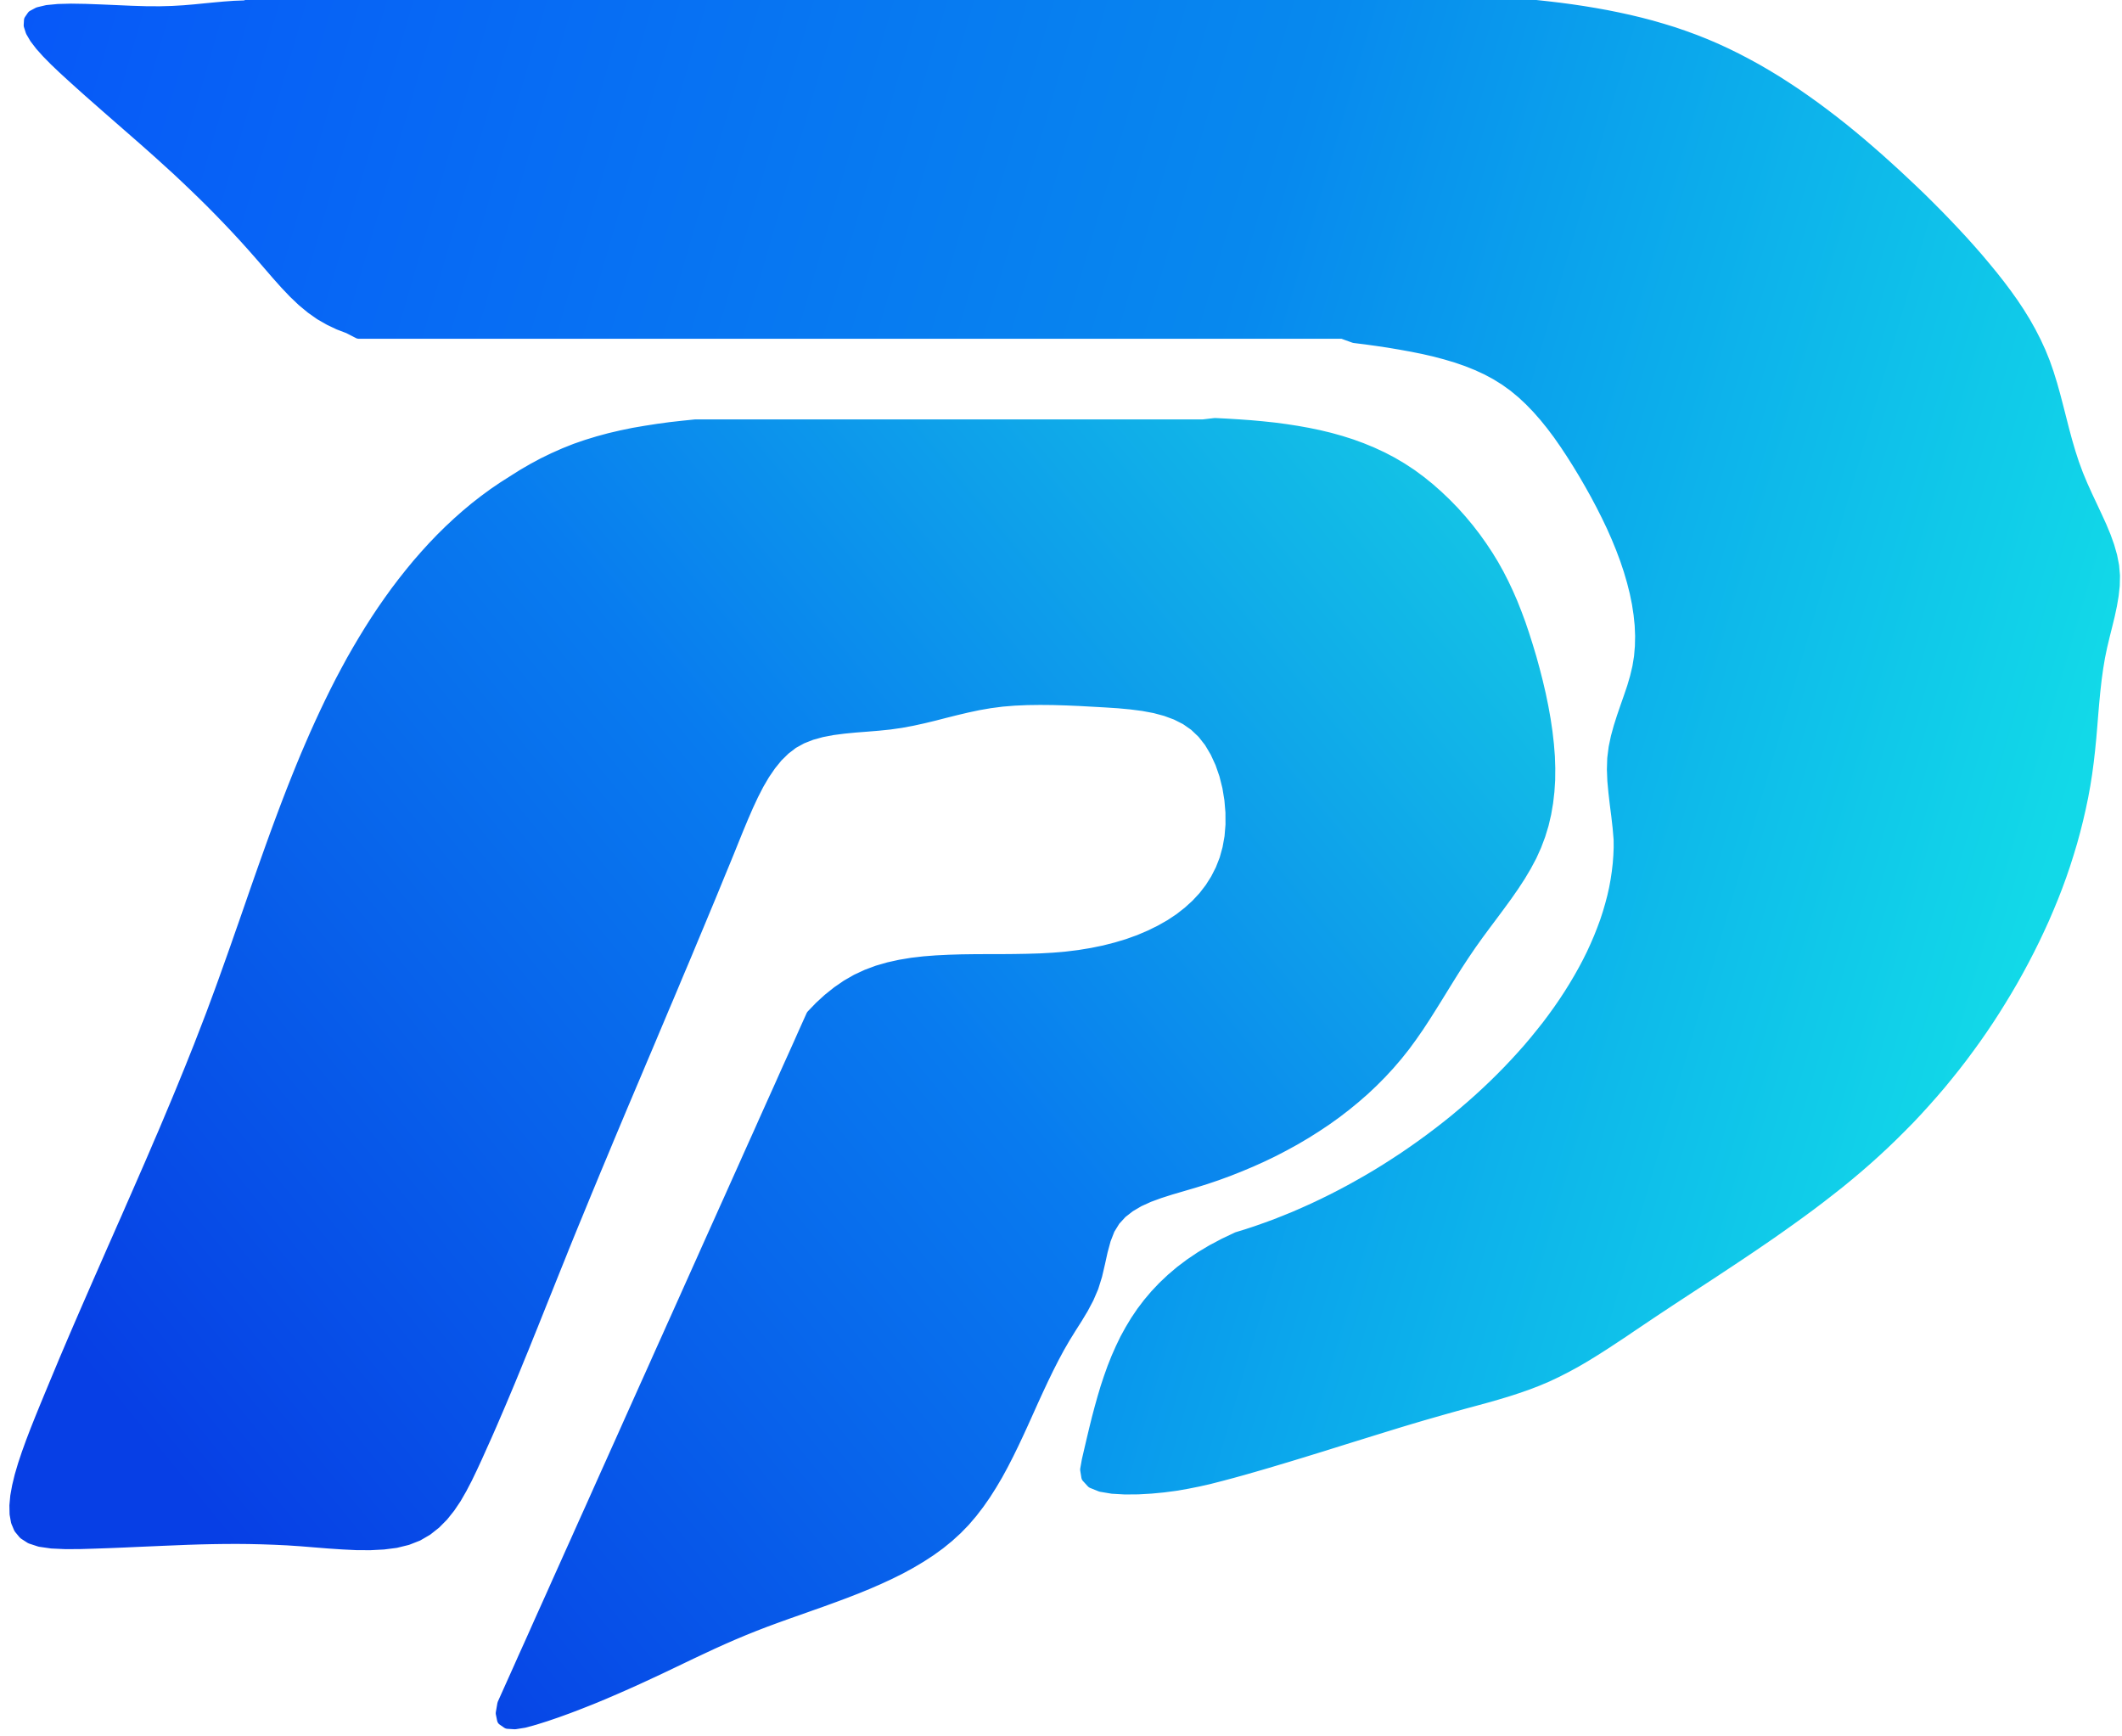
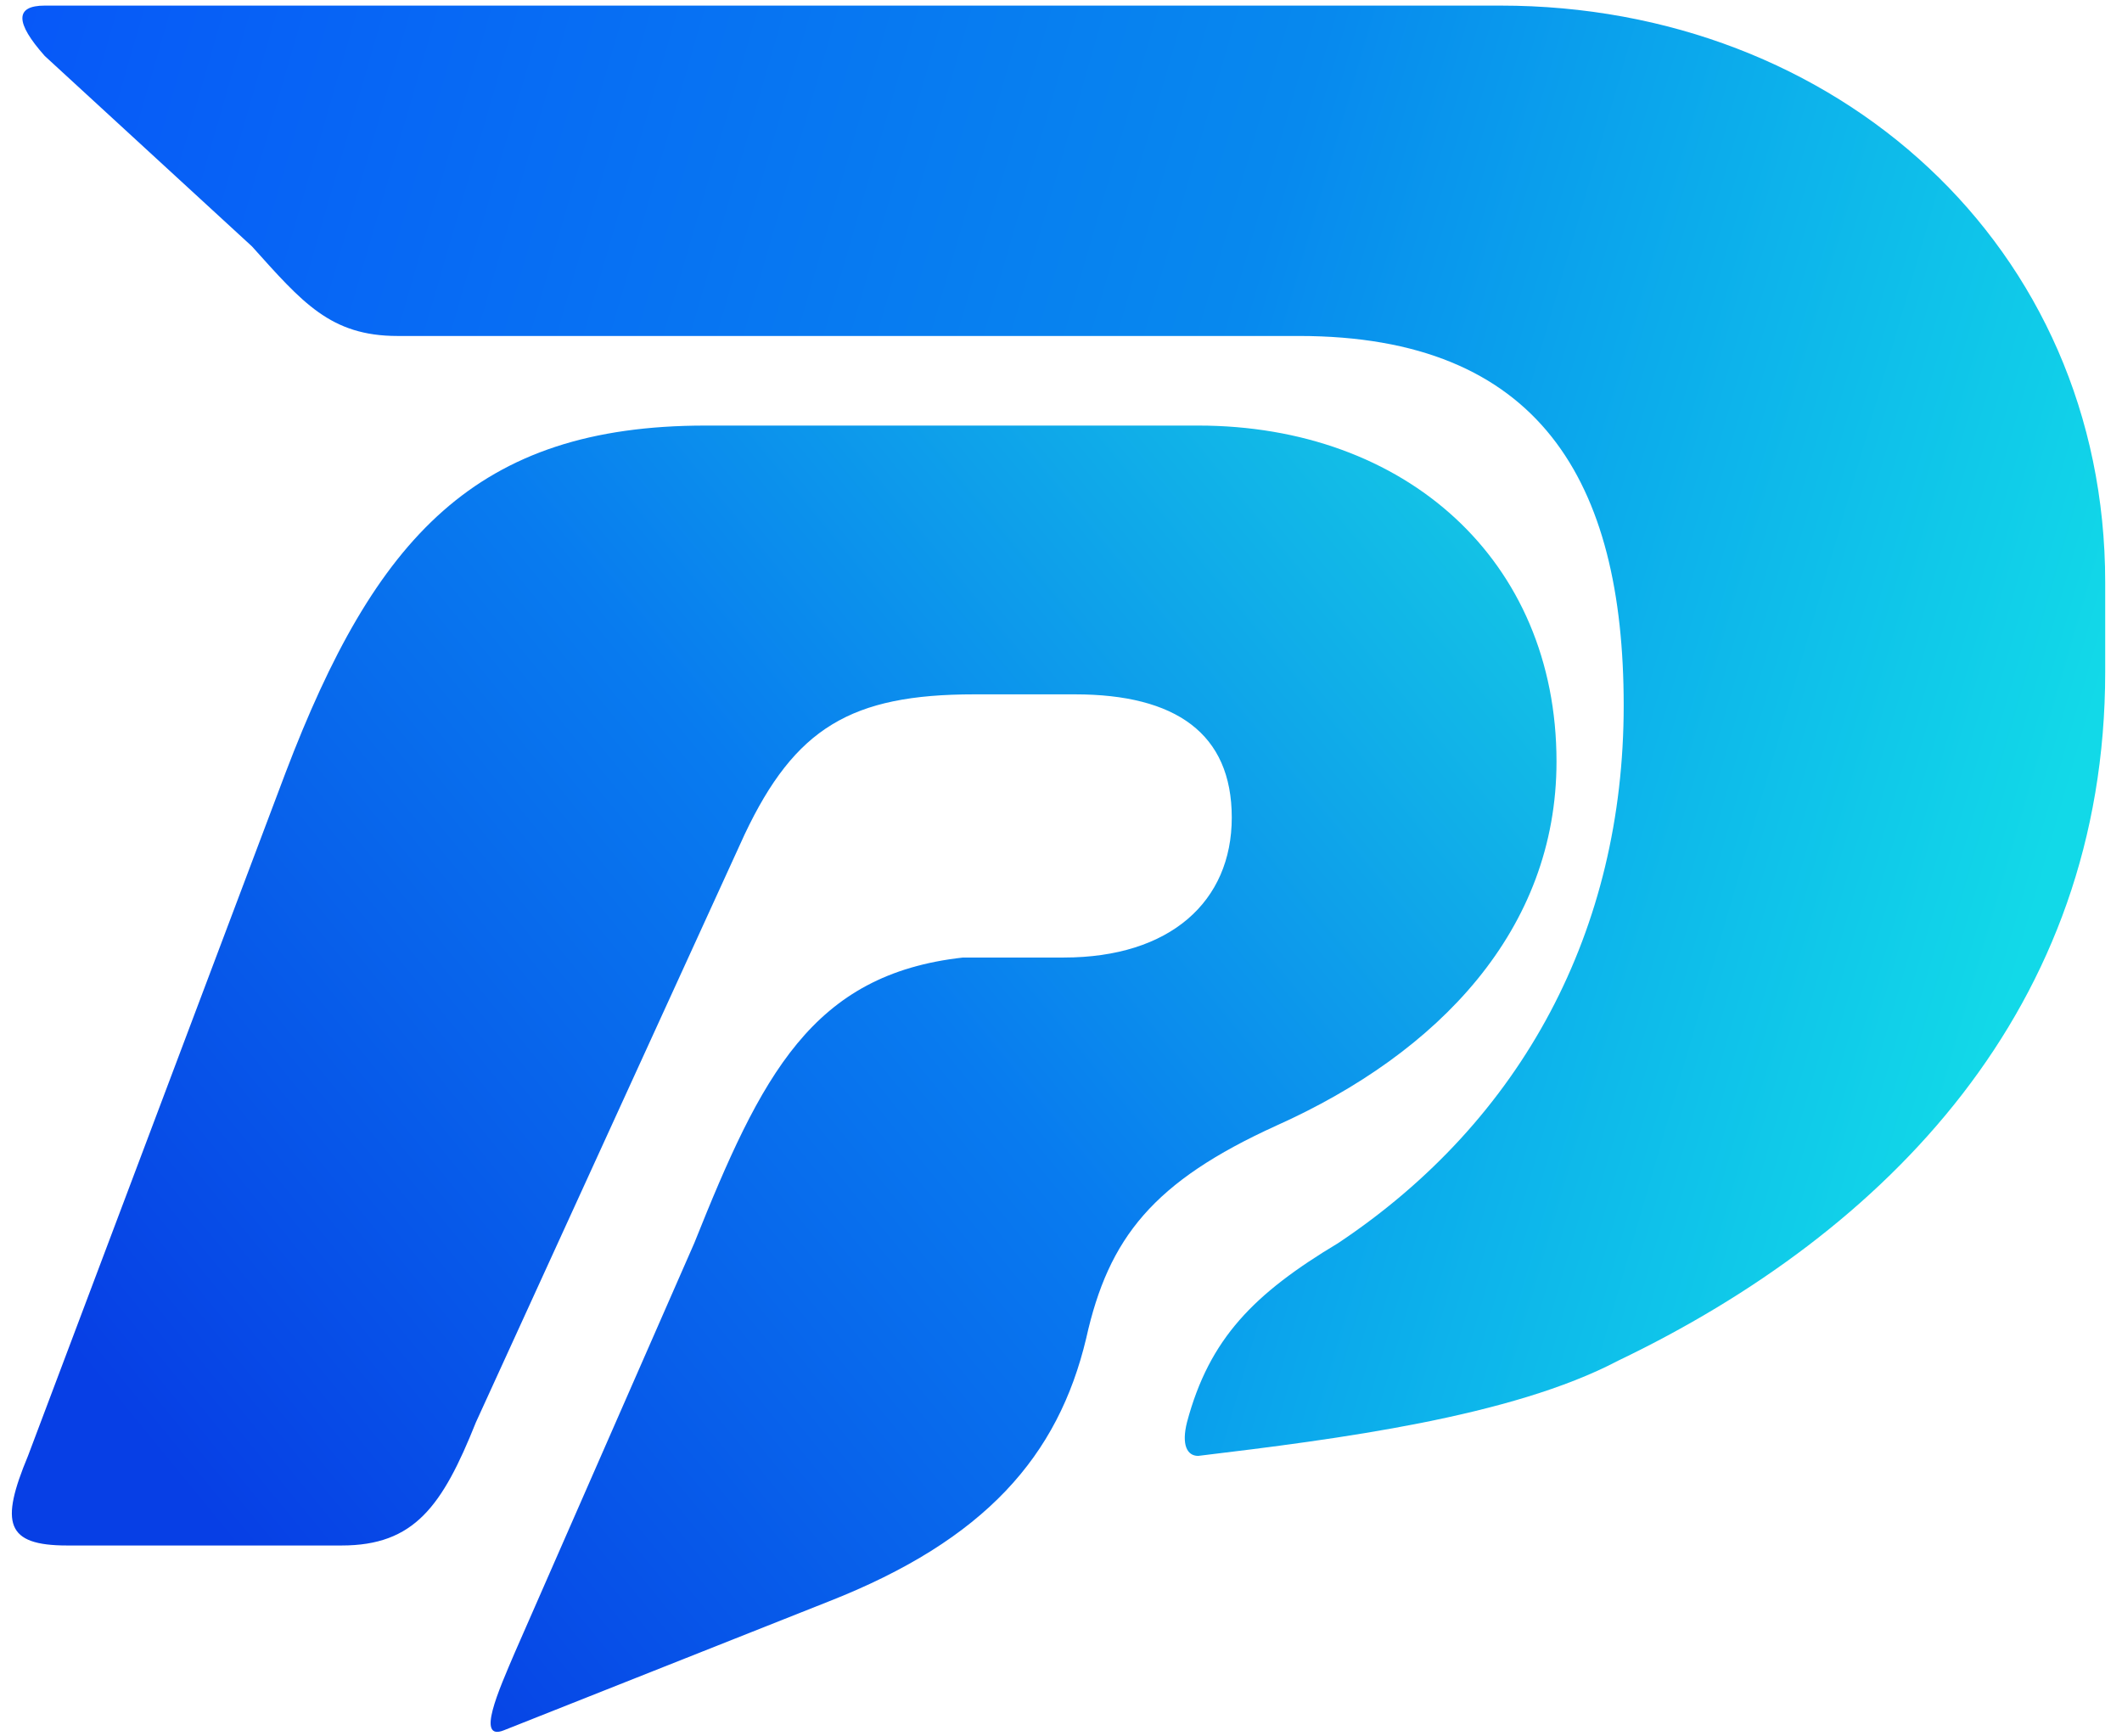
<svg xmlns="http://www.w3.org/2000/svg" viewBox="0 0 379 310">
  <defs>
    <linearGradient id="d" x1="0" y1="0" x2="379" y2="110" gradientUnits="userSpaceOnUse">
      <stop stop-color="#0757f8" />
      <stop offset=".58" stop-color="#0789ee" />
      <stop offset="1" stop-color="#12d9e8" />
    </linearGradient>
    <linearGradient id="p" x1="28" y1="260" x2="260" y2="70" gradientUnits="userSpaceOnUse">
      <stop stop-color="#073fe5" />
      <stop offset=".52" stop-color="#087bef" />
      <stop offset="1" stop-color="#14c9e5" />
    </linearGradient>
  </defs>
-   <path d="M43.72 1.17 L41.85 1.24 L40.05 1.37 L38.29 1.53 L36.52 1.70 L34.71 1.88 L32.80 2.04 L30.76 2.16 L28.55 2.22 L26.13 2.21 L23.50 2.13 L20.75 2.01 L17.97 1.89 L15.25 1.79 L12.69 1.75 L10.39 1.81 L8.42 2.00 L6.90 2.36 L5.89 2.90 L5.38 3.64 L5.33 4.53 L5.67 5.58 L6.35 6.74 L7.31 8.00 L8.50 9.33 L9.87 10.72 L11.36 12.14 L12.91 13.56 L14.48 14.98 L16.06 16.39 L17.64 17.78 L19.22 19.17 L20.81 20.56 L22.39 21.94 L23.97 23.32 L25.55 24.70 L27.11 26.08 L28.67 27.47 L30.21 28.87 L31.75 30.27 L33.26 31.69 L34.77 33.13 L36.27 34.58 L37.76 36.05 L39.24 37.55 L40.72 39.08 L42.20 40.64 L43.67 42.23 L45.14 43.86 L46.61 45.53 L48.08 47.23 L49.56 48.94 L51.05 50.61 L52.56 52.20 L54.09 53.66 L55.66 54.96 L57.25 56.08 L58.89 57.02 L60.57 57.82 L62.30 58.48 L64.09 59.40 L65.95 59.40 L67.86 59.40 L69.82 59.40 L71.84 59.40 L73.90 59.40 L76.00 59.40 L78.14 59.40 L80.31 59.40 L82.51 59.40 L84.74 59.40 L86.99 59.40 L89.25 59.40 L91.53 59.40 L93.81 59.40 L96.10 59.40 L98.39 59.40 L100.68 59.40 L102.95 59.40 L105.23 59.40 L107.49 59.40 L109.75 59.40 L112.00 59.40 L114.25 59.40 L116.49 59.40 L118.73 59.40 L120.96 59.40 L123.19 59.40 L125.41 59.40 L127.63 59.40 L129.85 59.40 L132.06 59.40 L134.27 59.40 L136.48 59.40 L138.69 59.40 L140.89 59.40 L143.09 59.40 L145.29 59.40 L147.49 59.40 L149.69 59.40 L151.89 59.40 L154.09 59.40 L156.29 59.40 L158.49 59.40 L160.69 59.40 L162.89 59.40 L165.10 59.40 L167.30 59.40 L169.51 59.40 L171.72 59.40 L173.93 59.40 L176.15 59.40 L178.36 59.40 L180.58 59.40 L182.81 59.40 L185.03 59.40 L187.25 59.40 L189.48 59.40 L191.70 59.40 L193.93 59.40 L196.15 59.40 L198.38 59.40 L200.60 59.40 L202.82 59.40 L205.04 59.40 L207.25 59.40 L209.46 59.40 L211.67 59.40 L213.87 59.40 L216.07 59.40 L218.26 59.40 L220.45 59.40 L222.63 59.40 L224.80 59.40 L226.97 59.40 L229.13 59.40 L231.28 59.40 L233.42 59.40 L235.55 59.40 L237.68 59.40 L239.79 59.40 L241.90 60.16 L243.99 60.42 L246.08 60.71 L248.15 61.02 L250.21 61.37 L252.25 61.74 L254.28 62.15 L256.28 62.61 L258.24 63.13 L260.16 63.70 L262.04 64.35 L263.86 65.08 L265.62 65.89 L267.31 66.80 L268.93 67.81 L270.48 68.93 L271.95 70.15 L273.35 71.46 L274.70 72.86 L275.99 74.33 L277.24 75.88 L278.45 77.49 L279.62 79.17 L280.76 80.89 L281.88 82.66 L282.98 84.47 L284.05 86.31 L285.10 88.19 L286.11 90.09 L287.08 92.01 L288.01 93.95 L288.87 95.90 L289.68 97.87 L290.42 99.85 L291.08 101.82 L291.66 103.80 L292.16 105.78 L292.56 107.74 L292.86 109.70 L293.06 111.63 L293.14 113.55 L293.10 115.45 L292.94 117.32 L292.64 119.16 L292.21 120.97 L291.69 122.75 L291.09 124.52 L290.47 126.29 L289.86 128.07 L289.29 129.86 L288.79 131.68 L288.40 133.54 L288.16 135.45 L288.10 137.42 L288.18 139.43 L288.37 141.48 L288.61 143.57 L288.88 145.67 L289.12 147.79 L289.30 149.90 L289.31 151.36 L289.25 152.82 L289.14 154.28 L288.97 155.75 L288.75 157.22 L288.48 158.69 L288.15 160.16 L287.76 161.64 L287.33 163.11 L286.85 164.58 L286.31 166.04 L285.73 167.51 L285.10 168.97 L284.43 170.43 L283.71 171.88 L282.94 173.33 L282.13 174.77 L281.28 176.20 L280.39 177.63 L279.46 179.05 L278.49 180.46 L277.48 181.86 L276.44 183.25 L275.35 184.62 L274.24 185.99 L273.09 187.35 L271.90 188.69 L270.69 190.01 L269.44 191.33 L268.17 192.62 L266.86 193.91 L265.53 195.17 L264.17 196.42 L262.78 197.65 L261.37 198.86 L259.94 200.06 L258.48 201.23 L257.00 202.38 L255.50 203.51 L253.98 204.62 L252.45 205.70 L250.89 206.77 L249.32 207.80 L247.73 208.82 L246.13 209.81 L244.51 210.77 L242.88 211.70 L241.24 212.61 L239.59 213.49 L237.93 214.34 L236.26 215.16 L234.59 215.95 L232.90 216.71 L231.22 217.44 L229.52 218.13 L227.83 218.80 L226.13 219.42 L224.43 220.02 L222.73 220.58 L221.03 221.10 L218.71 222.20 L216.54 223.35 L214.52 224.56 L212.65 225.82 L210.91 227.13 L209.31 228.49 L207.82 229.90 L206.45 231.35 L205.19 232.84 L204.03 234.37 L202.97 235.94 L202.00 237.55 L201.10 239.19 L200.29 240.87 L199.54 242.57 L198.85 244.31 L198.22 246.07 L197.63 247.85 L197.09 249.66 L196.58 251.48 L196.09 253.33 L195.63 255.19 L195.18 257.07 L194.74 258.95 L194.30 260.85 L194.02 262.44 L194.23 263.74 L195.11 264.70 L196.65 265.32 L198.67 265.66 L200.96 265.79 L203.30 265.77 L205.58 265.64 L207.78 265.43 L209.92 265.15 L212.00 264.79 L214.05 264.38 L216.06 263.92 L218.05 263.41 L220.04 262.88 L222.03 262.33 L224.02 261.76 L226.02 261.18 L228.03 260.58 L230.04 259.98 L232.05 259.37 L234.06 258.75 L236.08 258.13 L238.09 257.50 L240.10 256.87 L242.10 256.25 L244.10 255.63 L246.10 255.01 L248.08 254.40 L250.06 253.79 L252.03 253.20 L253.99 252.62 L255.94 252.06 L257.87 251.51 L259.79 250.97 L261.69 250.45 L263.58 249.94 L265.45 249.43 L267.30 248.90 L269.14 248.35 L270.95 247.76 L272.74 247.14 L274.51 246.46 L276.26 245.72 L277.98 244.91 L279.68 244.04 L281.37 243.12 L283.05 242.14 L284.72 241.11 L286.39 240.05 L288.05 238.96 L289.73 237.85 L291.41 236.71 L293.11 235.57 L294.82 234.42 L296.55 233.27 L298.30 232.11 L300.07 230.95 L301.84 229.79 L303.63 228.62 L305.42 227.45 L307.22 226.26 L309.02 225.07 L310.82 223.87 L312.62 222.66 L314.41 221.44 L316.20 220.21 L317.98 218.96 L319.75 217.70 L321.51 216.43 L323.26 215.14 L324.98 213.84 L326.69 212.51 L328.38 211.18 L330.04 209.82 L331.68 208.44 L333.28 207.05 L334.86 205.63 L336.41 204.19 L337.93 202.73 L339.42 201.25 L340.89 199.76 L342.32 198.24 L343.72 196.70 L345.10 195.14 L346.45 193.57 L347.76 191.97 L349.05 190.36 L350.31 188.73 L351.54 187.07 L352.75 185.40 L353.92 183.72 L355.07 182.01 L356.18 180.29 L357.27 178.54 L358.33 176.79 L359.37 175.01 L360.37 173.22 L361.35 171.40 L362.29 169.58 L363.21 167.73 L364.09 165.87 L364.95 163.99 L365.76 162.10 L366.55 160.19 L367.30 158.26 L368.01 156.32 L368.68 154.36 L369.31 152.38 L369.91 150.39 L370.46 148.38 L370.97 146.36 L371.44 144.32 L371.87 142.27 L372.25 140.20 L372.58 138.11 L372.86 136.01 L373.10 133.90 L373.31 131.78 L373.49 129.65 L373.66 127.53 L373.84 125.43 L374.04 123.35 L374.27 121.30 L374.55 119.28 L374.88 117.30 L375.28 115.38 L375.73 113.49 L376.19 111.65 L376.63 109.84 L377.01 108.06 L377.31 106.30 L377.50 104.55 L377.54 102.81 L377.39 101.08 L377.05 99.34 L376.55 97.59 L375.92 95.83 L375.18 94.05 L374.36 92.26 L373.51 90.44 L372.64 88.59 L371.79 86.71 L370.99 84.79 L370.27 82.84 L369.62 80.84 L369.03 78.83 L368.48 76.79 L367.96 74.75 L367.44 72.72 L366.91 70.69 L366.35 68.69 L365.74 66.72 L365.07 64.80 L364.31 62.92 L363.47 61.10 L362.56 59.32 L361.58 57.58 L360.53 55.88 L359.42 54.21 L358.25 52.57 L357.04 50.96 L355.78 49.36 L354.48 47.78 L353.16 46.21 L351.80 44.66 L350.41 43.11 L348.99 41.58 L347.55 40.06 L346.09 38.55 L344.61 37.06 L343.11 35.57 L341.59 34.11 L340.05 32.66 L338.51 31.22 L336.95 29.80 L335.38 28.39 L333.80 27.01 L332.21 25.64 L330.60 24.30 L328.98 22.98 L327.34 21.69 L325.69 20.43 L324.02 19.19 L322.34 17.99 L320.64 16.81 L318.93 15.68 L317.20 14.57 L315.45 13.51 L313.68 12.48 L311.89 11.50 L310.09 10.56 L308.26 9.66 L306.42 8.81 L304.55 8.01 L302.66 7.26 L300.75 6.56 L298.82 5.90 L296.87 5.30 L294.90 4.73 L292.91 4.21 L290.91 3.73 L288.89 3.29 L286.85 2.88 L284.80 2.51 L282.74 2.17 L280.66 1.86 L278.57 1.58 L276.46 1.33 L274.35 1.10 L272.23 0.89 L270.09 0.71 L267.95 0.54 L265.80 0.39 L263.65 0.60 L261.49 0.60 L259.32 0.60 L257.14 0.60 L254.96 0.60 L252.78 0.60 L250.59 0.60 L248.39 0.60 L246.19 0.60 L243.99 0.60 L241.78 0.60 L239.56 0.60 L237.34 0.60 L235.12 0.60 L232.90 0.60 L230.67 0.60 L228.43 0.60 L226.20 0.60 L223.96 0.60 L221.72 0.60 L219.48 0.60 L217.23 0.60 L214.99 0.60 L212.74 0.60 L210.49 0.60 L208.24 0.60 L205.99 0.60 L203.74 0.60 L201.49 0.60 L199.24 0.60 L196.98 0.60 L194.73 0.60 L192.48 0.60 L190.23 0.60 L187.98 0.60 L185.73 0.60 L183.48 0.60 L181.24 0.60 L178.99 0.60 L176.74 0.60 L174.50 0.60 L172.26 0.60 L170.02 0.60 L167.77 0.60 L165.53 0.60 L163.30 0.60 L161.06 0.60 L158.82 0.60 L156.59 0.60 L154.36 0.60 L152.12 0.60 L149.89 0.60 L147.66 0.60 L145.44 0.60 L143.21 0.60 L140.99 0.60 L138.76 0.60 L136.54 0.60 L134.32 0.60 L132.10 0.60 L129.89 0.60 L127.67 0.60 L125.46 0.60 L123.25 0.60 L121.04 0.60 L118.83 0.60 L116.63 0.60 L114.42 0.60 L112.22 0.60 L110.02 0.60 L107.84 0.60 L105.65 0.60 L103.48 0.60 L101.32 0.60 L99.17 0.60 L97.04 0.60 L94.92 0.60 L92.82 0.60 L90.74 0.60 L88.68 0.60 L86.64 0.60 L84.63 0.60 L82.64 0.60 L80.68 0.60 L78.74 0.60 L76.84 0.60 L74.94 0.60 L73.05 0.60 L71.14 0.60 L69.22 0.60 L67.26 0.60 L65.25 0.60 L63.18 0.60 L61.05 0.60 L58.85 0.60 L56.62 0.60 L54.38 0.60 L52.14 0.60 L49.94 0.60 L47.78 0.60 L45.70 0.60 Z" fill="url(#d)" stroke="url(#d)" stroke-width="2.2" stroke-linejoin="round" fill-rule="evenodd" />
-   <path d="M214.86 76.00 L212.70 76.00 L210.54 76.00 L208.36 76.00 L206.18 76.00 L203.98 76.00 L201.78 76.00 L199.57 76.00 L197.35 76.00 L195.12 76.00 L192.89 76.00 L190.65 76.00 L188.40 76.00 L186.14 76.00 L183.88 76.00 L181.62 76.00 L179.35 76.00 L177.07 76.00 L174.79 76.00 L172.50 76.00 L170.21 76.00 L167.92 76.00 L165.62 76.00 L163.32 76.00 L161.02 76.00 L158.72 76.00 L156.41 76.00 L154.10 76.00 L151.79 76.00 L149.48 76.00 L147.17 76.00 L144.86 76.00 L142.54 76.00 L140.23 76.00 L137.92 76.00 L135.61 76.00 L133.31 76.00 L131.01 76.00 L128.73 76.00 L126.45 76.00 L124.19 76.00 L121.95 76.23 L119.72 76.48 L117.51 76.78 L115.33 77.12 L113.17 77.49 L111.04 77.93 L108.94 78.42 L106.87 78.98 L104.84 79.60 L102.84 80.29 L100.88 81.07 L98.96 81.92 L97.08 82.83 L95.24 83.82 L93.43 84.87 L91.66 85.99 L89.93 87.09 L88.24 88.24 L86.59 89.45 L84.97 90.71 L83.39 92.03 L81.85 93.39 L80.34 94.80 L78.87 96.25 L77.44 97.74 L76.04 99.28 L74.68 100.84 L73.36 102.44 L72.07 104.07 L70.81 105.73 L69.60 107.41 L68.41 109.12 L67.26 110.85 L66.14 112.61 L65.05 114.39 L63.99 116.18 L62.95 118.00 L61.95 119.84 L60.96 121.70 L60.01 123.57 L59.08 125.46 L58.17 127.37 L57.28 129.29 L56.41 131.22 L55.56 133.17 L54.72 135.13 L53.91 137.09 L53.11 139.07 L52.32 141.06 L51.55 143.05 L50.79 145.05 L50.04 147.06 L49.30 149.07 L48.57 151.09 L47.85 153.11 L47.13 155.13 L46.42 157.15 L45.71 159.18 L45.01 161.20 L44.31 163.22 L43.61 165.23 L42.90 167.25 L42.20 169.26 L41.49 171.26 L40.78 173.25 L40.07 175.24 L39.35 177.22 L38.62 179.19 L37.89 181.16 L37.14 183.11 L36.39 185.05 L35.64 186.99 L34.87 188.91 L34.10 190.84 L33.32 192.75 L32.54 194.66 L31.75 196.57 L30.95 198.47 L30.15 200.38 L29.35 202.28 L28.53 204.17 L27.72 206.07 L26.90 207.97 L26.07 209.87 L25.24 211.77 L24.41 213.67 L23.57 215.58 L22.74 217.49 L21.89 219.40 L21.05 221.32 L20.20 223.24 L19.35 225.18 L18.50 227.12 L17.64 229.07 L16.79 231.02 L15.93 232.99 L15.07 234.97 L14.21 236.95 L13.35 238.95 L12.49 240.97 L11.63 242.99 L10.78 245.03 L9.92 247.09 L9.06 249.16 L8.20 251.24 L7.34 253.35 L6.50 255.46 L5.70 257.55 L4.95 259.62 L4.28 261.63 L3.70 263.59 L3.25 265.45 L2.93 267.21 L2.78 268.86 L2.81 270.36 L3.05 271.70 L3.54 272.87 L4.35 273.85 L5.53 274.61 L7.15 275.14 L9.24 275.44 L11.66 275.55 L14.28 275.54 L16.94 275.46 L19.52 275.37 L22.00 275.27 L24.42 275.16 L26.76 275.06 L29.05 274.96 L31.30 274.87 L33.51 274.78 L35.70 274.71 L37.88 274.66 L40.06 274.63 L42.25 274.62 L44.46 274.64 L46.70 274.69 L48.98 274.77 L51.32 274.88 L53.72 275.04 L56.19 275.24 L58.70 275.44 L61.22 275.61 L63.71 275.73 L66.14 275.74 L68.48 275.62 L70.68 275.34 L72.72 274.84 L74.56 274.12 L76.21 273.16 L77.69 271.99 L79.02 270.65 L80.22 269.15 L81.32 267.52 L82.32 265.78 L83.27 263.96 L84.17 262.09 L85.05 260.19 L85.91 258.27 L86.78 256.34 L87.63 254.40 L88.47 252.45 L89.31 250.49 L90.14 248.52 L90.97 246.54 L91.79 244.55 L92.60 242.56 L93.42 240.57 L94.22 238.57 L95.03 236.57 L95.83 234.57 L96.63 232.57 L97.43 230.58 L98.23 228.58 L99.03 226.59 L99.83 224.61 L100.62 222.63 L101.42 220.66 L102.22 218.70 L103.03 216.74 L103.83 214.79 L104.63 212.84 L105.44 210.89 L106.24 208.95 L107.05 207.02 L107.86 205.08 L108.66 203.15 L109.47 201.22 L110.28 199.29 L111.09 197.36 L111.91 195.43 L112.72 193.51 L113.54 191.58 L114.35 189.65 L115.17 187.72 L115.99 185.78 L116.80 183.85 L117.62 181.91 L118.44 179.96 L119.27 178.01 L120.09 176.06 L120.91 174.10 L121.74 172.14 L122.57 170.17 L123.39 168.19 L124.22 166.21 L125.05 164.22 L125.88 162.22 L126.72 160.21 L127.55 158.19 L128.38 156.16 L129.22 154.13 L130.06 152.08 L130.89 150.02 L131.73 147.95 L132.59 145.89 L133.47 143.86 L134.39 141.89 L135.36 140.00 L136.41 138.21 L137.54 136.56 L138.76 135.06 L140.10 133.75 L141.56 132.63 L143.16 131.75 L144.89 131.07 L146.73 130.56 L148.66 130.19 L150.65 129.93 L152.69 129.73 L154.76 129.57 L156.83 129.40 L158.89 129.19 L160.92 128.90 L162.91 128.53 L164.87 128.10 L166.82 127.63 L168.76 127.13 L170.72 126.64 L172.71 126.17 L174.74 125.74 L176.82 125.38 L178.97 125.10 L181.18 124.92 L183.45 124.82 L185.76 124.79 L188.09 124.81 L190.45 124.88 L192.81 124.98 L195.16 125.11 L197.48 125.24 L199.77 125.39 L202.01 125.60 L204.18 125.88 L206.27 126.27 L208.25 126.80 L210.12 127.49 L211.86 128.37 L213.45 129.48 L214.88 130.84 L216.14 132.44 L217.22 134.26 L218.13 136.24 L218.86 138.35 L219.41 140.55 L219.78 142.81 L219.97 145.07 L219.98 147.30 L219.80 149.47 L219.43 151.53 L218.89 153.48 L218.17 155.32 L217.29 157.05 L216.26 158.68 L215.09 160.20 L213.77 161.62 L212.33 162.93 L210.77 164.15 L209.10 165.26 L207.32 166.27 L205.45 167.19 L203.50 168.02 L201.47 168.75 L199.37 169.38 L197.21 169.93 L195.00 170.38 L192.75 170.75 L190.46 171.03 L188.15 171.23 L185.82 171.36 L183.47 171.43 L181.12 171.47 L178.77 171.49 L176.43 171.49 L174.10 171.50 L171.79 171.53 L169.51 171.60 L167.26 171.71 L165.06 171.88 L162.90 172.13 L160.79 172.48 L158.75 172.93 L156.77 173.50 L154.87 174.21 L153.04 175.06 L151.30 176.06 L149.63 177.21 L148.04 178.48 L146.52 179.87 L145.07 181.38 L144.35 182.98 L143.59 184.67 L142.80 186.45 L141.97 188.30 L141.11 190.20 L140.23 192.16 L139.34 194.16 L138.42 196.20 L137.50 198.25 L136.57 200.32 L135.65 202.39 L134.72 204.45 L133.80 206.50 L132.90 208.52 L132.01 210.50 L131.14 212.44 L130.29 214.34 L129.45 216.20 L128.63 218.03 L127.82 219.83 L127.02 221.61 L126.24 223.35 L125.47 225.08 L124.70 226.79 L123.94 228.49 L123.18 230.18 L122.43 231.86 L121.67 233.55 L120.91 235.25 L120.14 236.95 L119.37 238.68 L118.58 240.43 L117.78 242.21 L116.97 244.03 L116.14 245.88 L115.29 247.76 L114.43 249.68 L113.56 251.62 L112.68 253.58 L111.80 255.55 L110.91 257.54 L110.01 259.54 L109.11 261.55 L108.21 263.55 L107.31 265.56 L106.42 267.55 L105.53 269.54 L104.64 271.51 L103.76 273.47 L102.90 275.40 L102.04 277.30 L101.20 279.18 L100.37 281.03 L99.55 282.85 L98.75 284.65 L97.94 286.45 L97.12 288.27 L96.29 290.12 L95.45 292.01 L94.58 293.95 L93.67 295.96 L92.74 298.05 L91.76 300.23 L90.80 302.37 L89.92 304.33 L89.64 305.95 L89.87 307.08 L90.68 307.64 L91.96 307.72 L93.60 307.46 L95.47 306.95 L97.44 306.33 L99.46 305.64 L101.50 304.90 L103.56 304.11 L105.63 303.29 L107.71 302.43 L109.78 301.54 L111.83 300.64 L113.85 299.73 L115.84 298.81 L117.79 297.90 L119.70 296.99 L121.58 296.09 L123.44 295.20 L125.29 294.33 L127.13 293.47 L128.99 292.63 L130.87 291.81 L132.77 291.01 L134.71 290.23 L136.68 289.47 L138.69 288.73 L140.72 288.00 L142.77 287.28 L144.82 286.55 L146.88 285.82 L148.94 285.07 L150.98 284.31 L153.01 283.52 L155.01 282.70 L156.98 281.84 L158.92 280.94 L160.81 280.00 L162.64 279.00 L164.42 277.94 L166.14 276.82 L167.78 275.63 L169.34 274.36 L170.82 273.01 L172.21 271.58 L173.51 270.06 L174.73 268.47 L175.89 266.81 L176.98 265.09 L178.02 263.33 L179.01 261.51 L179.96 259.66 L180.88 257.78 L181.78 255.87 L182.66 253.95 L183.53 252.02 L184.40 250.08 L185.28 248.16 L186.18 246.24 L187.10 244.34 L188.05 242.47 L189.03 240.64 L190.07 238.84 L191.15 237.09 L192.25 235.36 L193.31 233.60 L194.28 231.77 L195.11 229.84 L195.76 227.76 L196.27 225.58 L196.75 223.41 L197.31 221.34 L198.04 219.47 L199.03 217.87 L200.27 216.52 L201.72 215.39 L203.35 214.43 L205.13 213.62 L207.04 212.92 L209.04 212.28 L211.09 211.68 L213.17 211.07 L215.26 210.42 L217.33 209.72 L219.38 208.97 L221.42 208.16 L223.44 207.31 L225.44 206.41 L227.41 205.46 L229.35 204.45 L231.26 203.40 L233.14 202.29 L234.98 201.13 L236.78 199.93 L238.54 198.67 L240.26 197.35 L241.92 195.99 L243.54 194.58 L245.10 193.11 L246.61 191.59 L248.06 190.02 L249.45 188.40 L250.78 186.73 L252.04 185.01 L253.26 183.25 L254.44 181.45 L255.59 179.63 L256.73 177.80 L257.87 175.95 L259.01 174.11 L260.17 172.27 L261.37 170.44 L262.60 168.63 L263.87 166.85 L265.17 165.09 L266.48 163.34 L267.77 161.60 L269.04 159.86 L270.25 158.12 L271.40 156.36 L272.45 154.59 L273.41 152.79 L274.23 150.97 L274.93 149.11 L275.51 147.21 L275.96 145.29 L276.30 143.32 L276.53 141.32 L276.66 139.29 L276.68 137.21 L276.61 135.10 L276.44 132.94 L276.19 130.75 L275.86 128.52 L275.46 126.29 L275.00 124.05 L274.48 121.83 L273.92 119.64 L273.33 117.49 L272.70 115.40 L272.06 113.38 L271.40 111.43 L270.70 109.55 L269.98 107.73 L269.21 105.97 L268.40 104.25 L267.54 102.57 L266.62 100.92 L265.63 99.30 L264.57 97.70 L263.44 96.11 L262.23 94.54 L260.95 93.00 L259.60 91.49 L258.18 90.03 L256.70 88.62 L255.17 87.27 L253.59 86.00 L251.96 84.80 L250.28 83.70 L248.57 82.69 L246.81 81.77 L245.02 80.94 L243.20 80.19 L241.34 79.51 L239.45 78.91 L237.52 78.37 L235.57 77.90 L233.60 77.49 L231.59 77.13 L229.57 76.82 L227.52 76.55 L225.45 76.33 L223.36 76.14 L221.26 75.99 L219.14 75.86 L217.01 75.75 Z" fill="url(#p)" stroke="url(#p)" stroke-width="2.2" stroke-linejoin="round" fill-rule="evenodd" />
+   <path fill="url(#d)" d="M 8 1 L 268 1 C 328 1 376 44 376 104 L 376 120 C 376 180 337 220 289 243 C 270 253 239 257 214 260 C 212 260 211 258 212 254 C 216 239 224 231 239 222 C 272 200 290 166 290 126 C 290 86 275 60 232 60 L 71 60 C 59 60 54 54 45 44 L 8 10 Q 0 1 8 1 Z" />
+   <path fill="url(#p)" d="M 126 76 L 214 76 C 251 76 278 100 278 136 C 278 166 257 188 228 201 C 206 211 198 221 194 239 C 189 260 176 275 148 286 L 90 309 C 85 311 89 302 92 295 L 124 222 C 136 192 145 174 172 171 L 190 171 C 209 171 220 161 220 146 C 220 131 210 124 192 124 L 174 124 C 152 124 142 130 133 149 L 85 254 C 79 269 74 276 61 276 L 12 276 C 1 276 0 272 5 260 L 51 138 C 67 96 85 76 126 76 Z" />
</svg>
